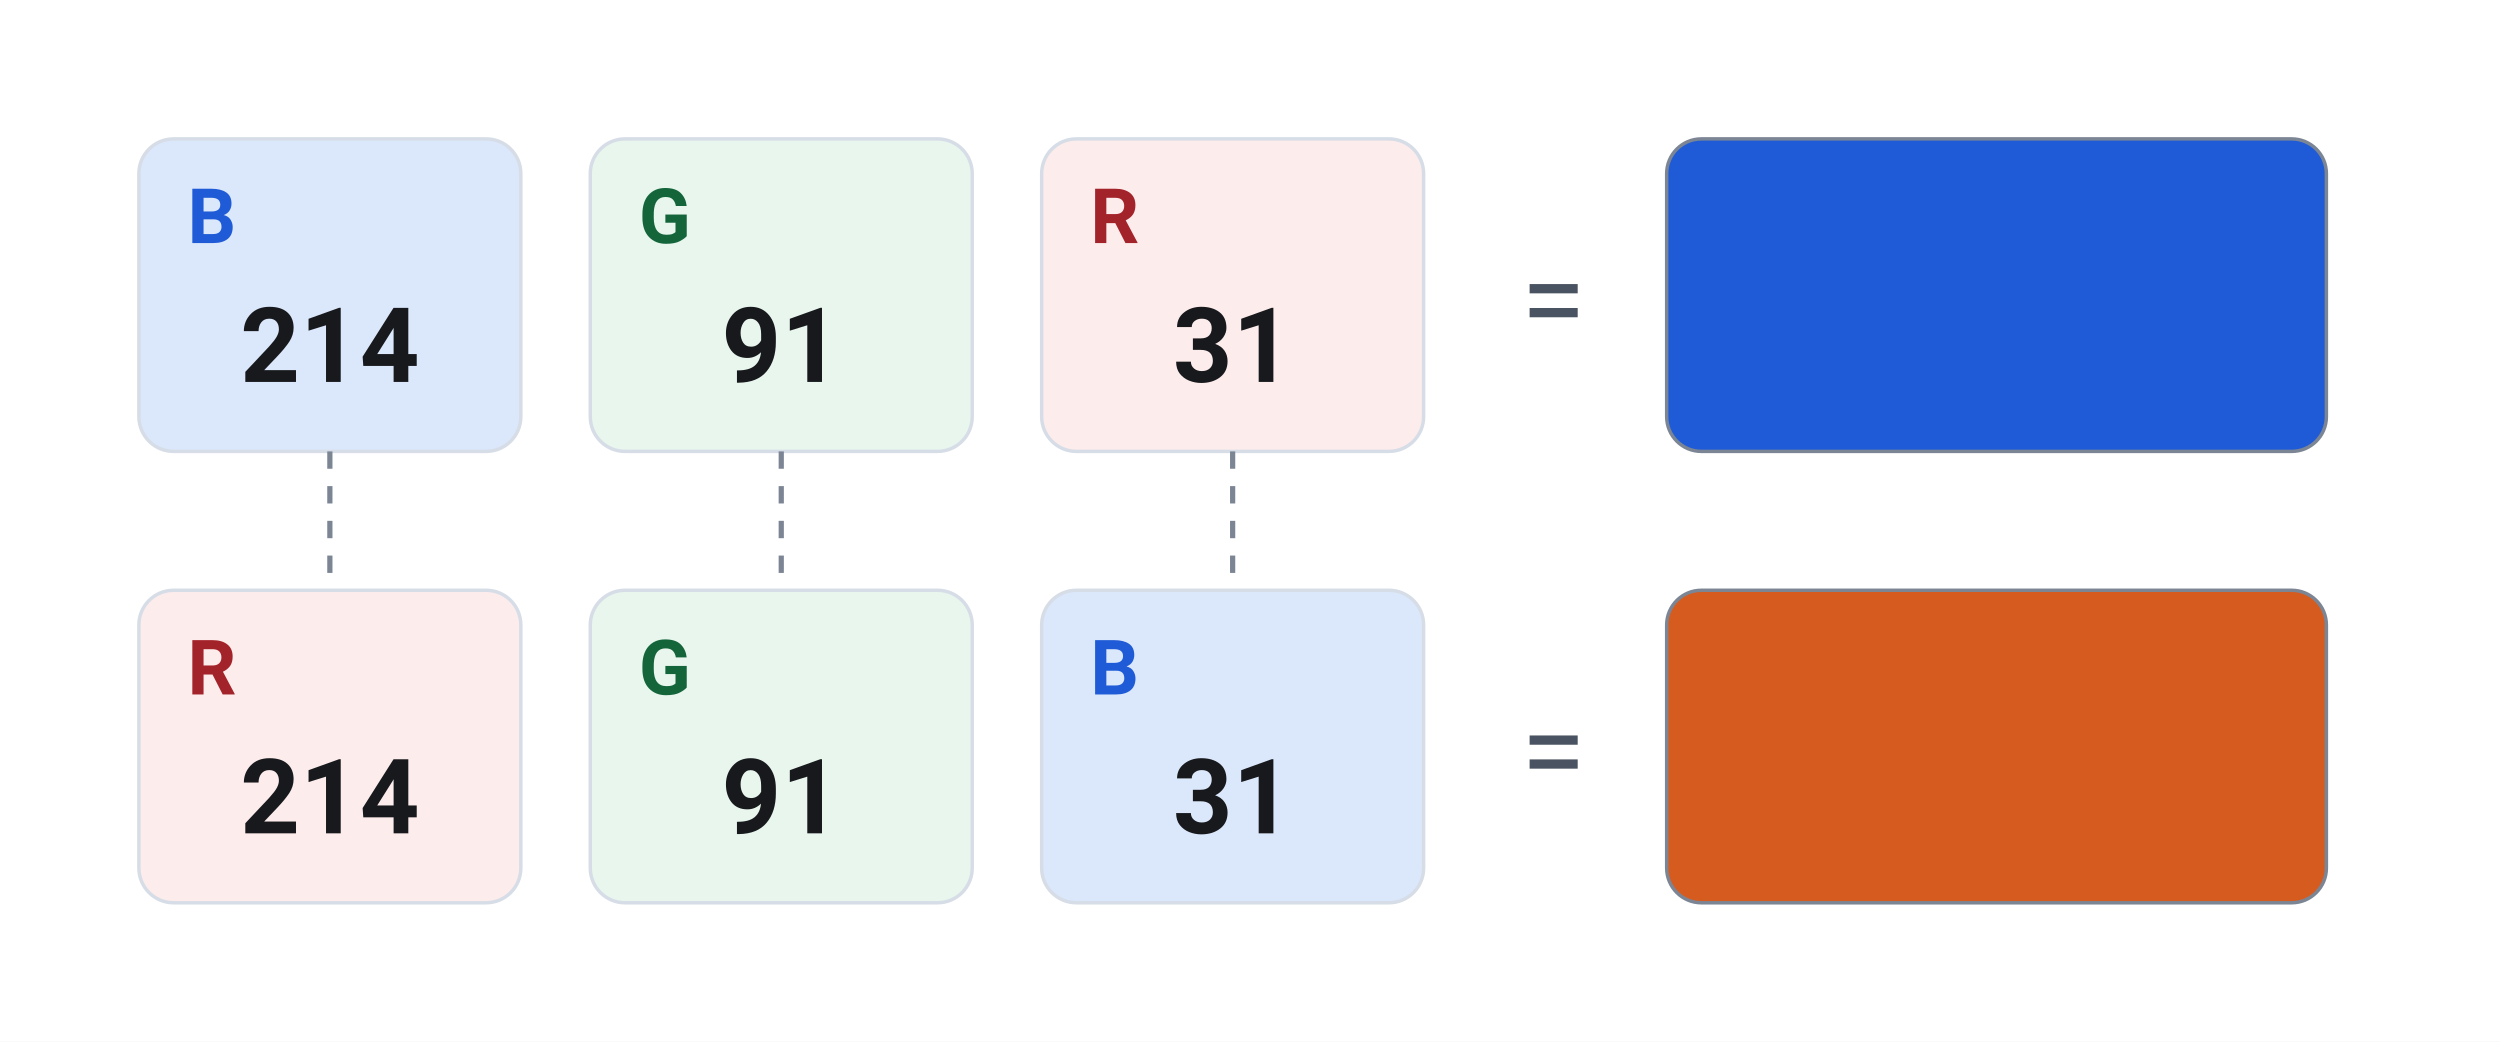
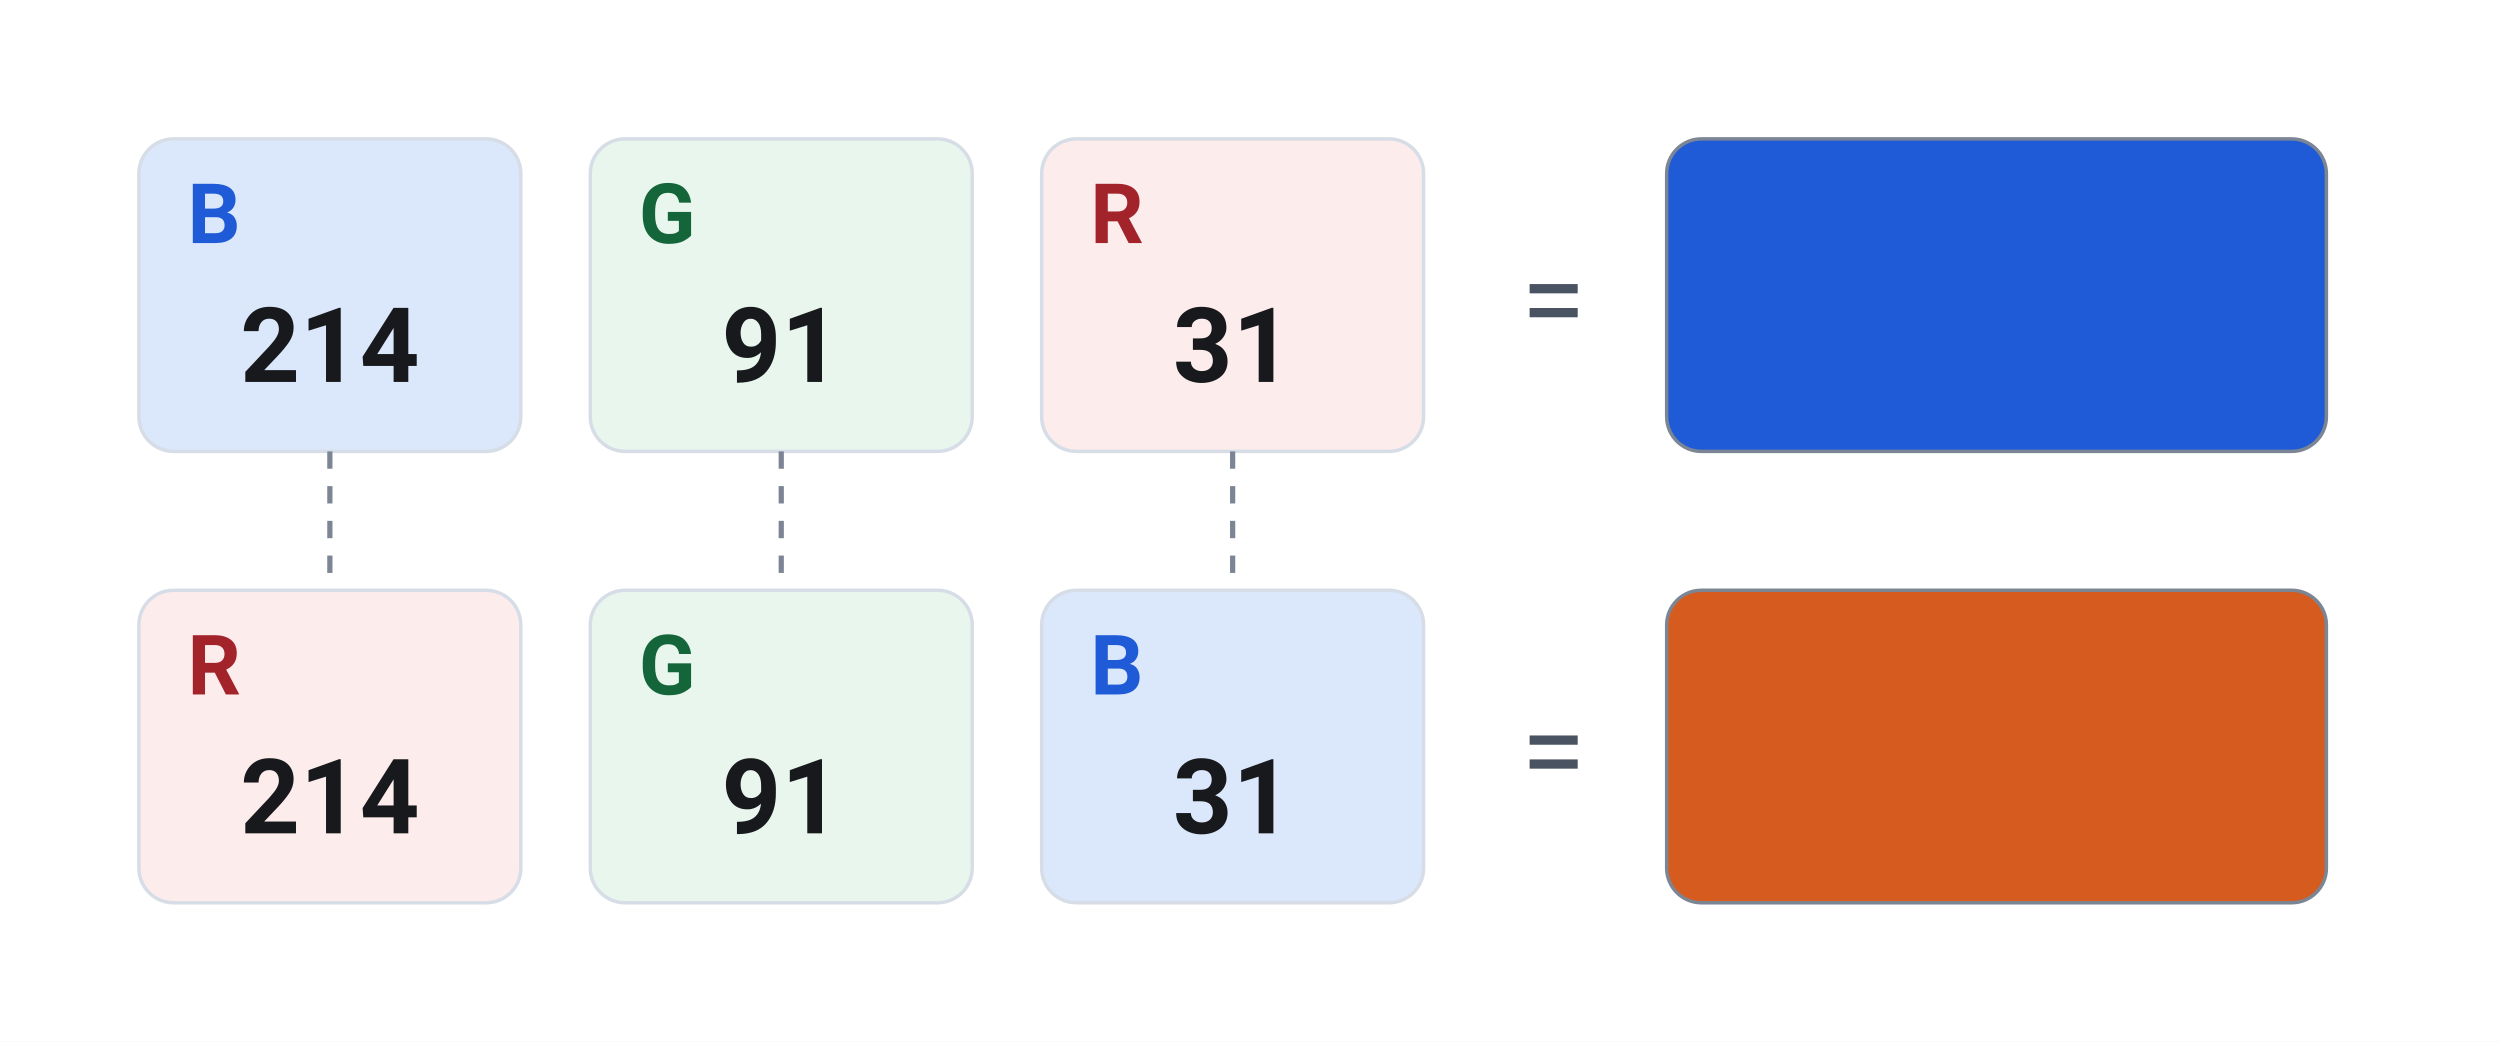
<svg xmlns="http://www.w3.org/2000/svg" viewBox="0 0 720 300" width="720" height="300" role="img" aria-labelledby="title">
  <rect width="720" height="300" fill="#ffffff" />
  <rect x="40" y="40" width="110" height="90" rx="10" fill="#dbe7fb" stroke="#d6dde6" />
-   <text x="54" y="70" font-family="-apple-system, BlinkMacSystemFont, 'Segoe UI', Roboto, 'Helvetica Neue', Arial, sans-serif" font-size="22" font-weight="700" fill="#1f5bd6">B</text>
+   <text x="54" y="70" font-family="-apple-system, BlinkMacSystemFont, 'Segoe UI', Roboto, 'Helvetica Neue', Arial, sans-serif" font-size="24" font-weight="700" fill="#1f5bd6">B</text>
  <text x="95" y="110" font-family="-apple-system, BlinkMacSystemFont, 'Segoe UI', Roboto, 'Helvetica Neue', Arial, sans-serif" font-size="30" font-weight="600" text-anchor="middle" fill="#17191c">214</text>
  <rect x="170" y="40" width="110" height="90" rx="10" fill="#e8f6ee" stroke="#d6dde6" />
-   <text x="184" y="70" font-family="-apple-system, BlinkMacSystemFont, 'Segoe UI', Roboto, 'Helvetica Neue', Arial, sans-serif" font-size="22" font-weight="700" fill="#15653a">G</text>
+   <text x="184" y="70" font-family="-apple-system, BlinkMacSystemFont, 'Segoe UI', Roboto, 'Helvetica Neue', Arial, sans-serif" font-size="24" font-weight="700" fill="#15653a">G</text>
  <text x="225" y="110" font-family="-apple-system, BlinkMacSystemFont, 'Segoe UI', Roboto, 'Helvetica Neue', Arial, sans-serif" font-size="30" font-weight="600" text-anchor="middle" fill="#17191c">91</text>
  <rect x="300" y="40" width="110" height="90" rx="10" fill="#fdecec" stroke="#d6dde6" />
-   <text x="314" y="70" font-family="-apple-system, BlinkMacSystemFont, 'Segoe UI', Roboto, 'Helvetica Neue', Arial, sans-serif" font-size="22" font-weight="700" fill="#a3232a">R</text>
+   <text x="314" y="70" font-family="-apple-system, BlinkMacSystemFont, 'Segoe UI', Roboto, 'Helvetica Neue', Arial, sans-serif" font-size="24" font-weight="700" fill="#a3232a">R</text>
  <text x="355" y="110" font-family="-apple-system, BlinkMacSystemFont, 'Segoe UI', Roboto, 'Helvetica Neue', Arial, sans-serif" font-size="30" font-weight="600" text-anchor="middle" fill="#17191c">31</text>
  <text x="438" y="98" font-family="-apple-system, BlinkMacSystemFont, 'Segoe UI', Roboto, 'Helvetica Neue', Arial, sans-serif" font-size="34" fill="#4a5361">=</text>
  <rect x="480" y="40" width="190" height="90" rx="10" fill="#1f5bd6" stroke="#7b8594" />
  <rect x="40" y="170" width="110" height="90" rx="10" fill="#fdecec" stroke="#d6dde6" />
-   <text x="54" y="200" font-family="-apple-system, BlinkMacSystemFont, 'Segoe UI', Roboto, 'Helvetica Neue', Arial, sans-serif" font-size="22" font-weight="700" fill="#a3232a">R</text>
+   <text x="54" y="200" font-family="-apple-system, BlinkMacSystemFont, 'Segoe UI', Roboto, 'Helvetica Neue', Arial, sans-serif" font-size="24" font-weight="700" fill="#a3232a">R</text>
  <text x="95" y="240" font-family="-apple-system, BlinkMacSystemFont, 'Segoe UI', Roboto, 'Helvetica Neue', Arial, sans-serif" font-size="30" font-weight="600" text-anchor="middle" fill="#17191c">214</text>
  <rect x="170" y="170" width="110" height="90" rx="10" fill="#e8f6ee" stroke="#d6dde6" />
-   <text x="184" y="200" font-family="-apple-system, BlinkMacSystemFont, 'Segoe UI', Roboto, 'Helvetica Neue', Arial, sans-serif" font-size="22" font-weight="700" fill="#15653a">G</text>
+   <text x="184" y="200" font-family="-apple-system, BlinkMacSystemFont, 'Segoe UI', Roboto, 'Helvetica Neue', Arial, sans-serif" font-size="24" font-weight="700" fill="#15653a">G</text>
  <text x="225" y="240" font-family="-apple-system, BlinkMacSystemFont, 'Segoe UI', Roboto, 'Helvetica Neue', Arial, sans-serif" font-size="30" font-weight="600" text-anchor="middle" fill="#17191c">91</text>
  <rect x="300" y="170" width="110" height="90" rx="10" fill="#dbe7fb" stroke="#d6dde6" />
-   <text x="314" y="200" font-family="-apple-system, BlinkMacSystemFont, 'Segoe UI', Roboto, 'Helvetica Neue', Arial, sans-serif" font-size="22" font-weight="700" fill="#1f5bd6">B</text>
+   <text x="314" y="200" font-family="-apple-system, BlinkMacSystemFont, 'Segoe UI', Roboto, 'Helvetica Neue', Arial, sans-serif" font-size="24" font-weight="700" fill="#1f5bd6">B</text>
  <text x="355" y="240" font-family="-apple-system, BlinkMacSystemFont, 'Segoe UI', Roboto, 'Helvetica Neue', Arial, sans-serif" font-size="30" font-weight="600" text-anchor="middle" fill="#17191c">31</text>
  <text x="438" y="228" font-family="-apple-system, BlinkMacSystemFont, 'Segoe UI', Roboto, 'Helvetica Neue', Arial, sans-serif" font-size="34" fill="#4a5361">=</text>
  <rect x="480" y="170" width="190" height="90" rx="10" fill="#d65b1f" stroke="#7b8594" />
  <g stroke="#7b8594" stroke-width="1.5" stroke-dasharray="5 5">
    <line x1="95" y1="130" x2="95" y2="170" />
    <line x1="225" y1="130" x2="225" y2="170" />
    <line x1="355" y1="130" x2="355" y2="170" />
  </g>
</svg>
